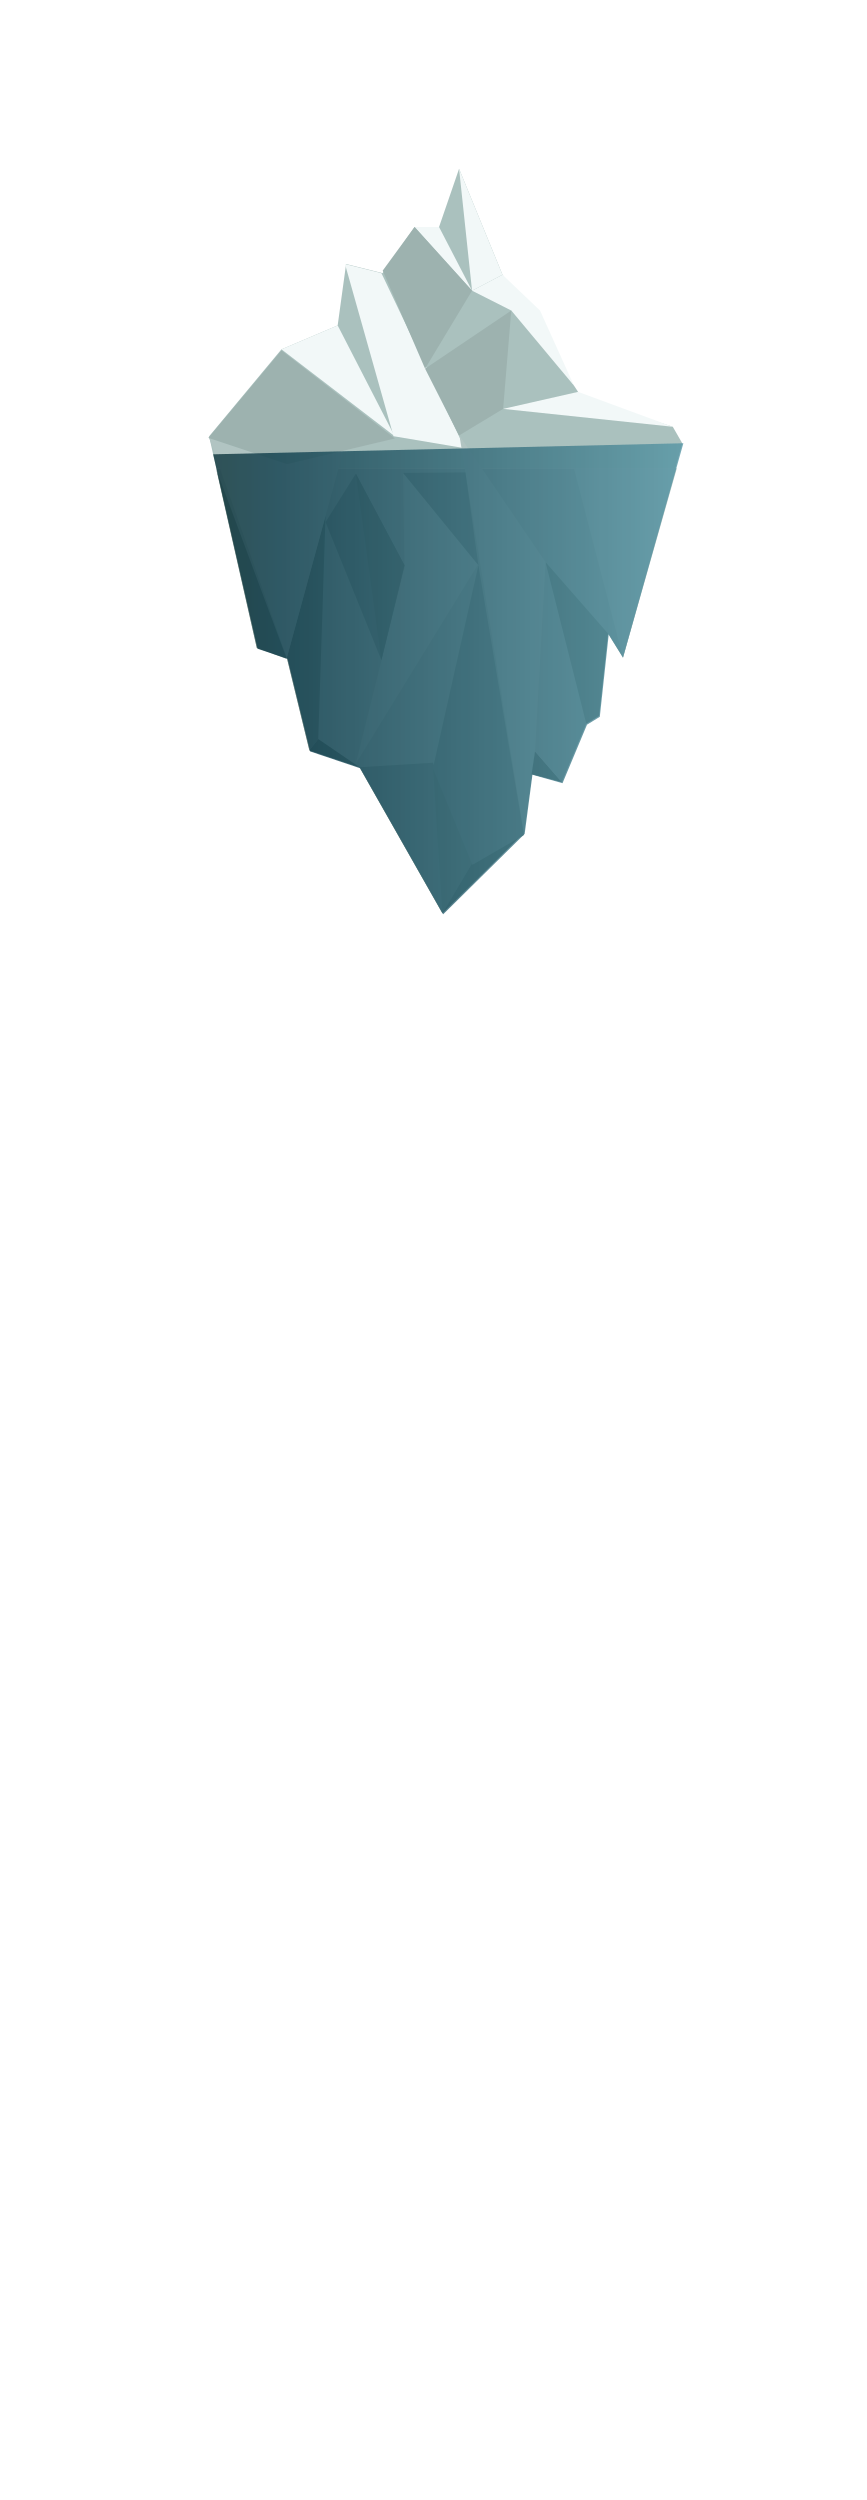
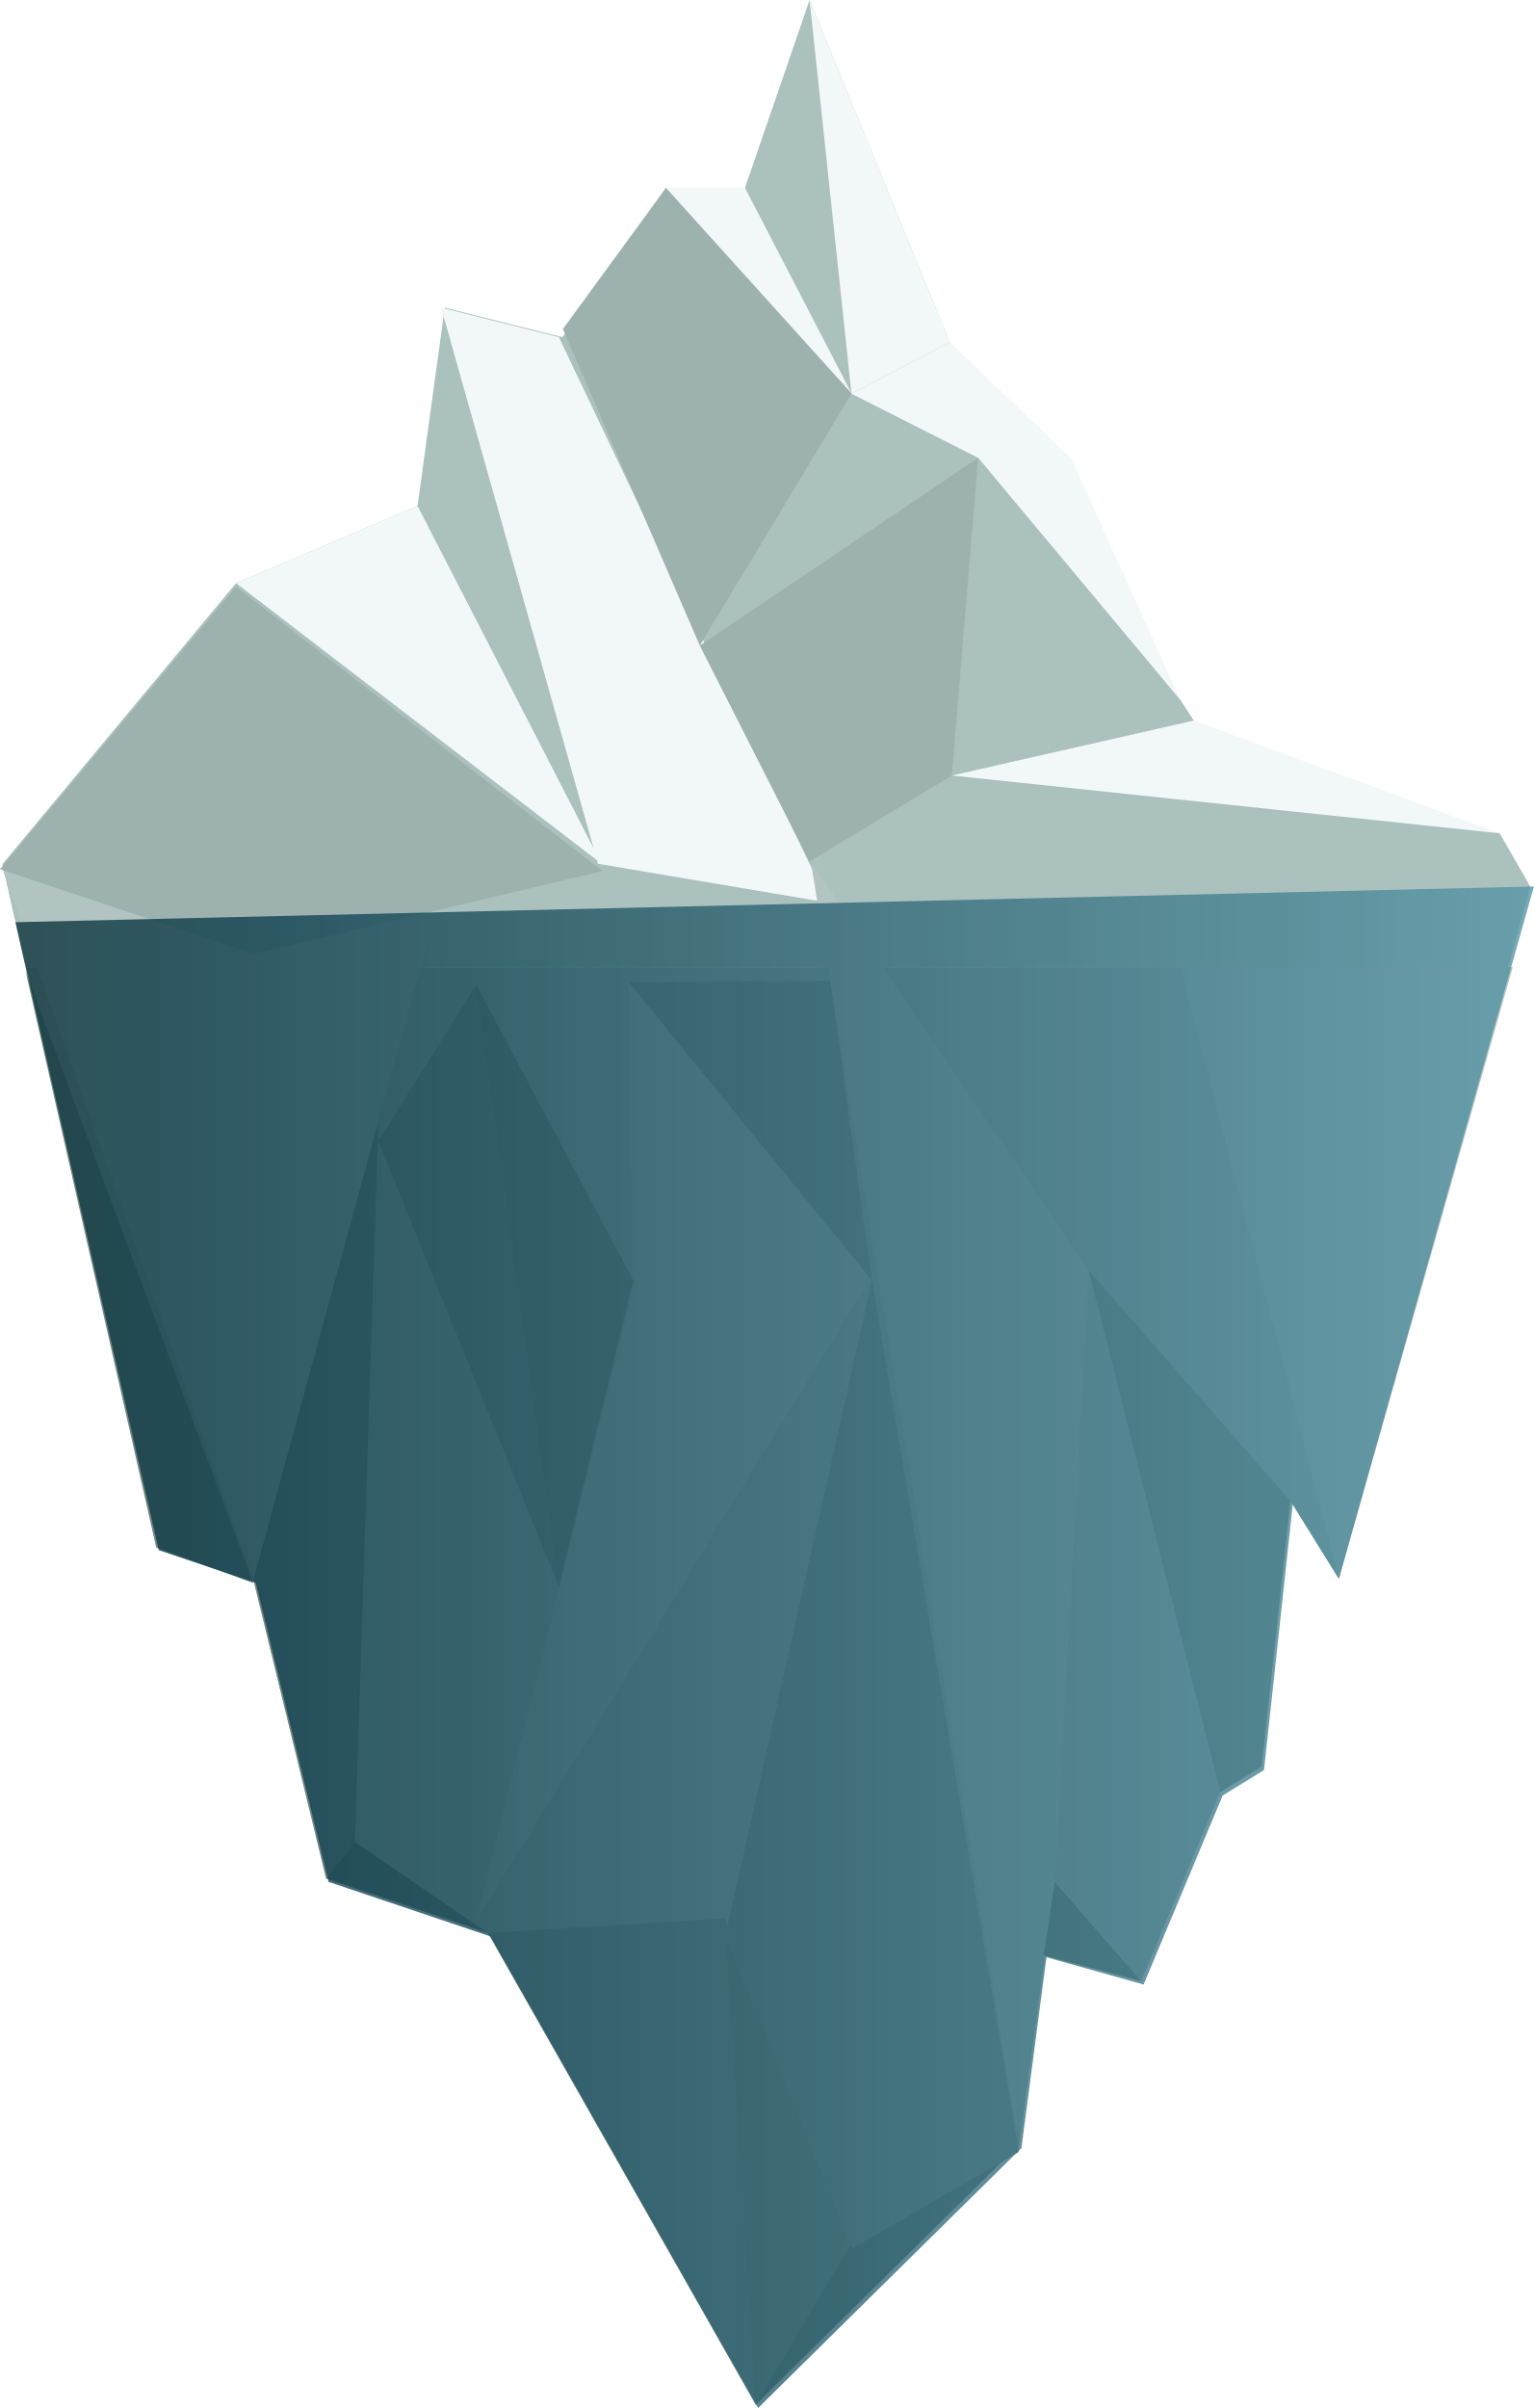
- <svg xmlns="http://www.w3.org/2000/svg" version="1.1" x="0px" y="0px" width="3835.462px" height="11063.466px" viewBox="0 0 3835.462 11063.466" enable-background="new 0 0 3835.462 11063.466" xml:space="preserve">
-   <g id="iceberg">
+ <svg xmlns="http://www.w3.org/2000/svg" version="1.1" id="Layer_1" x="0px" y="0px" width="2102.148px" height="3299.229px" viewBox="1025.724 560.89 2102.148 3299.229" enable-background="new 1025.724 560.89 2102.148 3299.229" xml:space="preserve">
+   <g>
    <g>
-       <path fill="#93B2AF" d="M1323.121,1670.457" />
+       <path fill="#93B2AF" d="M1426.756,1484.402" />
      <g>
        <g id="XMLID_37_">
          <g>
-             <polygon fill="#AAC1BE" points="2977.367,1888.678 3019.237,1961.528 2988.647,2072.128 957.34,2072.9 925.333,1931.011        1245.534,1545.944 1494.319,1440.112 1531.597,1168.472 1692.922,1208.863 1834.543,1004.669 1942.915,1004.669        2031.582,746.937 2223.694,1215.786 2454.082,1575.391 2574.842,1759.513      " />
-             <polygon fill="#A1B5B3" points="1369.04,3320.523 1269.289,2910.891 1136.288,2866.068 957.34,2072.9 2988.647,2072.128        2756.905,2910.131 2690.441,2803.378 2651.021,3167.378 2594.373,3202.24 2486.002,3461.217 2367.508,3325.242        2318.519,3685.333 2138.106,3863.367 1957.692,4041.426 1590.708,3395.228      " />
+             <polygon fill="#A1B5B3" points="2698.002,3016.197 2589.631,3275.174 2471.137,3139.199 2422.148,3499.289 2241.735,3677.323        2061.321,3855.383 1694.337,3209.185 1472.669,3134.48 1372.918,2724.848 1239.917,2680.025 1060.969,1886.857        3092.275,1886.085 2860.534,2724.088 2794.071,2617.335 2754.65,2981.335      " />
+             <polygon fill="#AAC1BE" points="1597.949,1254.068 1635.226,982.429 1796.551,1022.819 1938.172,818.626 2046.544,818.626        2135.211,560.894 2327.323,1029.742 2557.711,1389.347 2678.471,1573.47 3080.996,1702.635 3122.866,1775.484        3092.275,1886.085 1060.969,1886.857 1028.963,1744.968 1349.163,1359.9      " />
          </g>
        </g>
-         <polygon fill="#F2F8F8" points="2977.369,1888.68 2226.564,1809.488 2558.226,1734.175    " />
-         <polygon fill="#F2F8F8" points="1942.917,1004.466 2088.991,1286.178 1834.546,1004.466    " />
-         <polygon fill="#F2F8F8" points="2031.585,746.939 2088.991,1286.407 2223.697,1215.783    " />
-         <path fill="#93B2AF" d="M1531.6,1168.47" />
-         <polygon fill="#F2F8F8" points="1526.674,1168.47 1741.596,1930.402 2056.884,1983.646 1687.999,1208.865    " />
-         <polygon fill="#F2F8F8" points="1494.309,1440.114 1746.521,1930.402 1245.537,1545.948    " />
-         <polygon fill="#7C9390" points="1915.823,3375.309 1590.71,3395.23 1957.694,4041.428 2090.695,3817.313    " />
-         <polygon fill="#728783" points="1269.291,2910.893 1440.609,2282.908 1408.449,3270.723 1369.042,3320.526    " />
-         <polygon fill="#728783" points="2414.097,2487.565 2690.438,2803.386 2651.024,3167.38 2594.375,3202.242    " />
-         <polygon fill="#F2F8F8" points="2262.625,1374.21 2088.991,1286.407 2223.697,1215.783 2389.939,1374.458 2539.953,1706.316      2262.625,1374.21    " />
-         <polygon fill="#9DB2AF" points="1834.546,1004.672 2088.991,1286.407 1881.103,1631.448 1693.567,1197.659    " />
-         <polygon fill="#9DB2AF" points="2031.247,1927.277 2226.564,1809.488 2262.625,1374.21 1881.103,1631.448    " />
-         <polygon fill="#B1C4C2" points="2414.097,2487.565 2367.518,3325.239 2318.521,3685.334 2033.247,1927.277    " />
-         <polygon fill="#586D69" points="2486.004,3461.221 2352.522,3426.1 2367.518,3325.239    " />
-         <polygon fill="#728783" points="1915.823,3390.251 1957.694,4041.428 2090.695,3817.313    " />
-         <polygon fill="#586D69" points="1957.694,4041.428 2090.695,3817.313 2318.521,3685.334    " />
-         <polygon fill="#586D69" points="1408.449,3270.723 1590.71,3395.23 1369.042,3320.526    " />
-         <polygon fill="#B1C4C2" points="925.784,1937.874 1269.291,2910.893 1519.284,1994.513 1741.596,1940.363    " />
+         <polygon fill="#F2F8F8" points="3081.005,1702.626 2330.2,1623.434 2661.86,1548.121    " />
+         <polygon fill="#F2F8F8" points="2046.553,818.004 2192.626,1099.716 1938.182,818.004    " />
+         <polygon fill="#F2F8F8" points="2135.22,560.886 2192.626,1100.354 2327.333,1029.729    " />
+         <path fill="#93B2AF" d="M1635.235,982.416" />
+         <polygon fill="#F2F8F8" points="1630.309,982.416 1845.23,1744.349 2160.52,1797.592 1791.634,1022.811    " />
+         <polygon fill="#F2F8F8" points="1597.944,1254.061 1850.157,1744.349 1349.172,1359.895    " />
+         <polygon fill="#7C9390" points="2019.458,3189.255 1694.346,3209.177 2061.329,3855.374 2194.331,3631.26    " />
+         <polygon fill="#728783" points="1372.926,2724.839 1544.245,2096.854 1512.084,3084.669 1472.677,3134.473    " />
+         <polygon fill="#728783" points="2517.73,2301.512 2794.073,2617.332 2754.659,2981.326 2698.011,3016.189    " />
+         <polygon fill="#F2F8F8" points="2366.261,1188.156 2192.626,1100.354 2327.333,1029.729 2493.575,1188.404 2643.589,1520.262         " />
+         <polygon fill="#9DB2AF" points="1938.182,818.618 2192.626,1100.354 1984.737,1445.395 1797.202,1011.605    " />
+         <polygon fill="#9DB2AF" points="2134.882,1741.224 2330.2,1623.434 2366.261,1188.156 1984.737,1445.395    " />
+         <polygon fill="#B1C4C2" points="2517.73,2301.512 2471.153,3139.185 2422.157,3499.279 2136.882,1741.224    " />
+         <polygon fill="#586D69" points="2589.64,3275.167 2456.157,3240.046 2471.153,3139.185    " />
+         <polygon fill="#728783" points="2019.458,3204.197 2061.329,3855.374 2194.331,3631.26    " />
+         <polygon fill="#586D69" points="2061.329,3855.374 2194.331,3631.26 2422.157,3499.279    " />
+         <polygon fill="#586D69" points="1512.084,3084.669 1694.346,3209.177 1472.677,3134.473    " />
+         <polygon fill="#B1C4C2" points="1029.419,1751.82 1372.926,2724.839 1622.919,1808.459 1845.23,1754.31    " />
      </g>
-       <polygon fill="#9DB2AF" points="1747.753,1940.363 1245.537,1550.929 922.088,1937.874 1270.166,2054   " />
-       <polygon fill="#7C9390" points="1915.823,3400.211 2117.172,2501.261 2318.521,3695.295 2090.695,3827.274   " />
-       <polygon fill="#B1C4C2" points="2114.527,2498.704 2117.172,2494.091 2110.945,2493.977 1783.917,2093.451 1789.764,2502.466     1793.157,2502.466 1574.702,3379.005 2112.588,2502.466 2117.172,2502.466   " />
-       <polygon fill="#7C9390" points="1440.609,2310.482 1687.686,2920.853 1789.764,2501.261 1574.702,2096.339   " />
-       <polygon fill="#728783" points="957.069,2077.311 1269.291,2915.873 1136.285,2867.323   " />
-       <polygon fill="#7C9390" points="1783.917,2092.774 2059.748,2090.594 2117.172,2501.261   " />
-       <polygon fill="#728783" points="1574.702,2096.339 1687.686,2920.853 1789.764,2501.261   " />
-       <polygon fill="#B1C4C2" points="2539.953,2072.466 2756.896,2910.472 2995.22,2072.466   " />
+       <polygon fill="#9DB2AF" points="1851.388,1754.31 1349.172,1364.875 1025.724,1751.82 1373.801,1867.945   " />
+       <polygon fill="#7C9390" points="2019.458,3214.157 2220.809,2315.207 2422.157,3509.241 2194.331,3641.221   " />
+       <polygon fill="#B1C4C2" points="2218.162,2312.445 2220.809,2307.936 2214.581,2307.871 1887.552,1907.168 1893.399,2316.004     1896.792,2316.004 1678.338,3192.543 2216.225,2316.004 2220.809,2316.004   " />
+       <polygon fill="#7C9390" points="1544.245,2124.428 1791.321,2734.799 1893.399,2315.207 1678.338,1910.285   " />
+       <polygon fill="#728783" points="1060.705,1891.257 1372.926,2729.818 1239.92,2681.27   " />
+       <polygon fill="#7C9390" points="1887.552,1906.721 2163.384,1904.541 2220.809,2315.207   " />
+       <polygon fill="#728783" points="1678.338,1910.285 1791.321,2734.799 1893.399,2315.207   " />
+       <polygon fill="#B1C4C2" points="2643.589,1886.004 2860.532,2724.01 3098.854,1886.004   " />
    </g>
-     <linearGradient id="SVGID_25_" gradientUnits="userSpaceOnUse" x1="943.262" y1="3003.852" x2="3024.237" y2="3003.852">
+     <linearGradient id="SVGID_1_" gradientUnits="userSpaceOnUse" x1="1102.897" y1="1278.202" x2="3183.872" y2="1278.202" gradientTransform="matrix(1 0 0 -1 -56 4096)">
      <stop offset="0.011" style="stop-color:#0F363D" />
      <stop offset="0.14" style="stop-color:#0F3E4D" />
      <stop offset="0.991" style="stop-color:#5695A4" />
    </linearGradient>
-     <polyline opacity="0.8" fill="url(#SVGID_25_)" points="3024.237,1961.527 2756.896,2910.134 2693.764,2808.128 2654.345,3172.129    2597.696,3206.99 2489.325,3465.968 2356.218,3428.59 2321.842,3690.082 2141.428,3868.117 1961.015,4046.177 1594.03,3399.979    1372.362,3325.273 1411.77,3275.471 1372.362,3325.273 1272.611,2915.643 1139.61,2870.819 943.262,2010.478  " />
+     <polyline opacity="0.8" fill="url(#SVGID_1_)" enable-background="new    " points="3127.872,1775.474 2860.532,2724.08    2797.398,2622.074 2757.979,2986.075 2701.331,3020.938 2592.96,3279.914 2459.854,3242.536 2425.479,3504.027 2245.063,3682.064    2064.649,3860.123 1697.666,3213.925 1475.998,3139.22 1515.405,3089.417 1475.998,3139.22 1376.247,2729.589 1243.246,2684.766    1046.896,1824.424  " />
  </g>
</svg>
